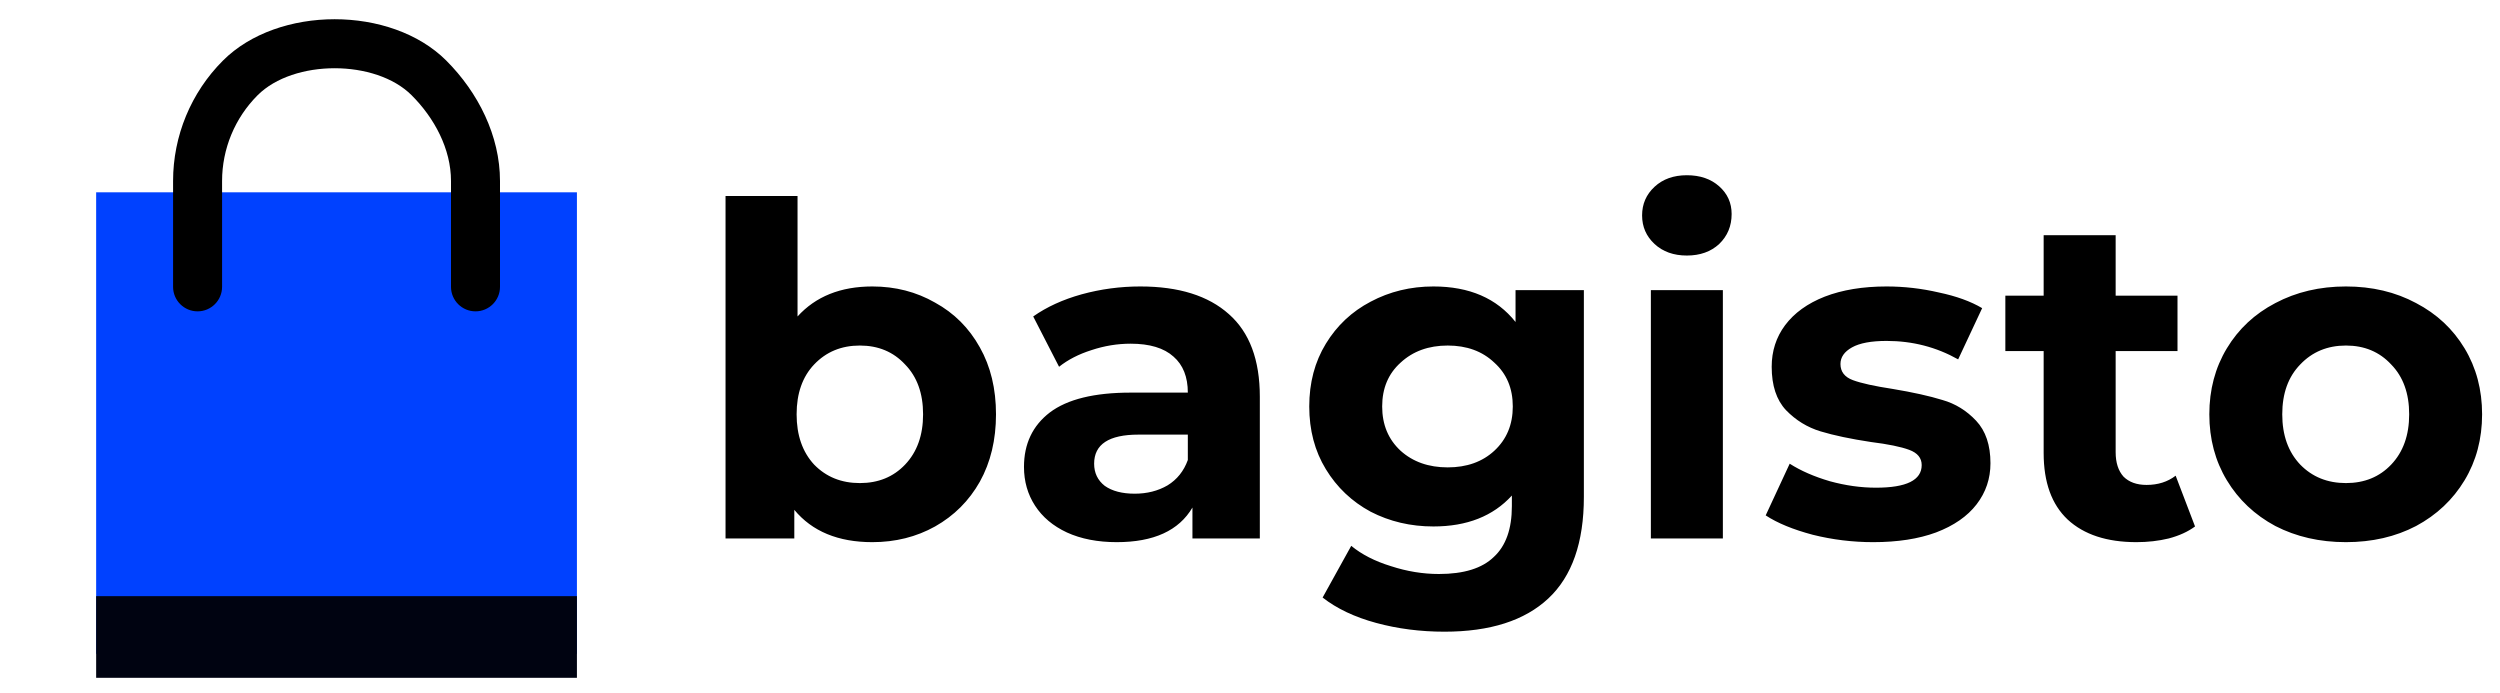
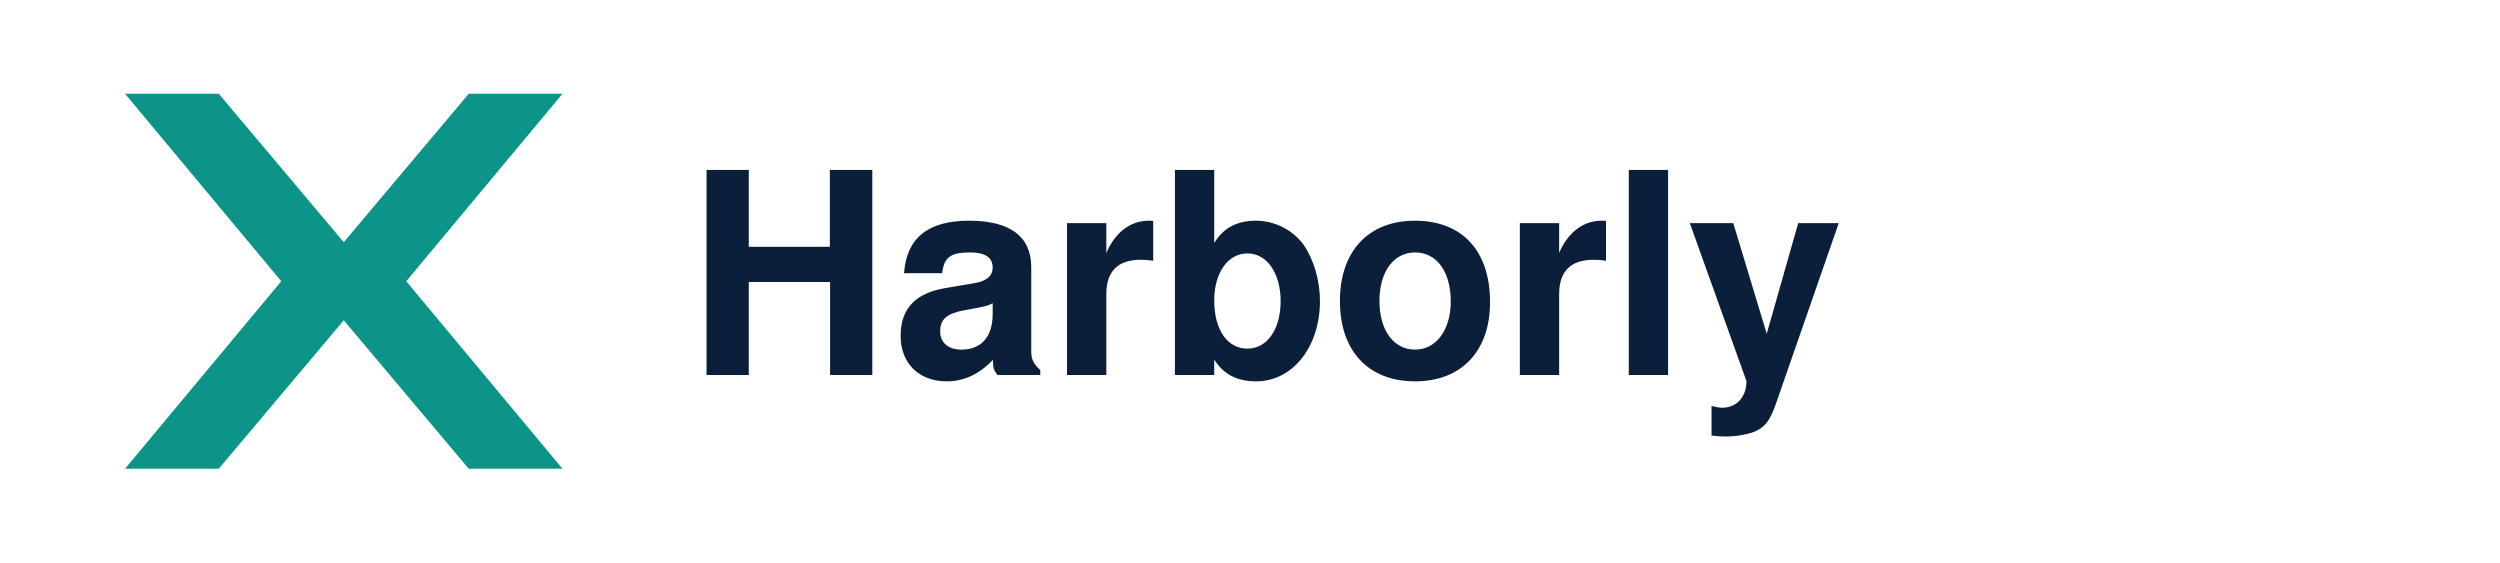
- <svg xmlns="http://www.w3.org/2000/svg" width="130" height="36" viewBox="0 0 130 36" fill="none">
-   <rect x="5" y="10" width="25" height="24" fill="#0041FF" />
-   <path fill-rule="evenodd" clip-rule="evenodd" d="M21.404 4.952C19.532 3.08 15.268 3.08 13.396 4.952C12.213 6.135 11.548 7.74 11.548 9.413V14.916C11.548 15.619 10.977 16.19 10.274 16.19C9.57 16.19 9 15.619 9 14.916V9.413C9 7.064 9.933 4.811 11.594 3.15C14.461 0.283 20.339 0.283 23.206 3.15C24.867 4.811 26 7.064 26 9.413V14.916C26 15.619 25.43 16.19 24.726 16.19C24.023 16.19 23.452 15.619 23.452 14.916V9.413C23.452 7.74 22.588 6.135 21.404 4.952Z" fill="black" />
-   <rect x="5" y="31" width="25" height="4.246" fill="#000311" />
-   <path d="M45.36 14.896C46.56 14.896 47.648 15.176 48.624 15.736C49.616 16.28 50.392 17.056 50.952 18.064C51.512 19.056 51.792 20.216 51.792 21.544C51.792 22.872 51.512 24.04 50.952 25.048C50.392 26.04 49.616 26.816 48.624 27.376C47.648 27.92 46.56 28.192 45.36 28.192C43.584 28.192 42.232 27.632 41.304 26.512V28H37.728V10.192H41.472V16.456C42.416 15.416 43.712 14.896 45.36 14.896ZM44.712 25.12C45.672 25.12 46.456 24.8 47.064 24.16C47.688 23.504 48 22.632 48 21.544C48 20.456 47.688 19.592 47.064 18.952C46.456 18.296 45.672 17.968 44.712 17.968C43.752 17.968 42.96 18.296 42.336 18.952C41.728 19.592 41.424 20.456 41.424 21.544C41.424 22.632 41.728 23.504 42.336 24.16C42.96 24.8 43.752 25.12 44.712 25.12ZM59.295 14.896C61.295 14.896 62.831 15.376 63.903 16.336C64.975 17.28 65.511 18.712 65.511 20.632V28H62.007V26.392C61.303 27.592 59.991 28.192 58.071 28.192C57.079 28.192 56.215 28.024 55.479 27.688C54.759 27.352 54.207 26.888 53.823 26.296C53.439 25.704 53.247 25.032 53.247 24.28C53.247 23.08 53.695 22.136 54.591 21.448C55.503 20.76 56.903 20.416 58.791 20.416H61.767C61.767 19.6 61.519 18.976 61.023 18.544C60.527 18.096 59.783 17.872 58.791 17.872C58.103 17.872 57.423 17.984 56.751 18.208C56.095 18.416 55.535 18.704 55.071 19.072L53.727 16.456C54.431 15.96 55.271 15.576 56.247 15.304C57.239 15.032 58.255 14.896 59.295 14.896ZM59.007 25.672C59.647 25.672 60.215 25.528 60.711 25.24C61.207 24.936 61.559 24.496 61.767 23.92V22.6H59.199C57.663 22.6 56.895 23.104 56.895 24.112C56.895 24.592 57.079 24.976 57.447 25.264C57.831 25.536 58.351 25.672 59.007 25.672ZM82.361 15.088V25.84C82.361 28.208 81.745 29.968 80.513 31.12C79.281 32.272 77.481 32.848 75.112 32.848C73.865 32.848 72.68 32.696 71.561 32.392C70.441 32.088 69.513 31.648 68.776 31.072L70.264 28.384C70.808 28.832 71.496 29.184 72.329 29.44C73.16 29.712 73.993 29.848 74.825 29.848C76.121 29.848 77.073 29.552 77.68 28.96C78.305 28.384 78.617 27.504 78.617 26.32V25.768C77.641 26.84 76.281 27.376 74.537 27.376C73.353 27.376 72.264 27.12 71.272 26.608C70.296 26.08 69.52 25.344 68.945 24.4C68.368 23.456 68.081 22.368 68.081 21.136C68.081 19.904 68.368 18.816 68.945 17.872C69.52 16.928 70.296 16.2 71.272 15.688C72.264 15.16 73.353 14.896 74.537 14.896C76.409 14.896 77.832 15.512 78.808 16.744V15.088H82.361ZM75.281 24.304C76.272 24.304 77.081 24.016 77.704 23.44C78.344 22.848 78.665 22.08 78.665 21.136C78.665 20.192 78.344 19.432 77.704 18.856C77.081 18.264 76.272 17.968 75.281 17.968C74.288 17.968 73.472 18.264 72.832 18.856C72.192 19.432 71.873 20.192 71.873 21.136C71.873 22.08 72.192 22.848 72.832 23.44C73.472 24.016 74.288 24.304 75.281 24.304ZM85.845 15.088H89.589V28H85.845V15.088ZM87.717 13.288C87.029 13.288 86.469 13.088 86.037 12.688C85.605 12.288 85.389 11.792 85.389 11.2C85.389 10.608 85.605 10.112 86.037 9.712C86.469 9.312 87.029 9.112 87.717 9.112C88.405 9.112 88.965 9.304 89.397 9.688C89.829 10.072 90.045 10.552 90.045 11.128C90.045 11.752 89.829 12.272 89.397 12.688C88.965 13.088 88.405 13.288 87.717 13.288ZM97.408 28.192C96.336 28.192 95.288 28.064 94.264 27.808C93.24 27.536 92.424 27.2 91.816 26.8L93.064 24.112C93.64 24.48 94.336 24.784 95.152 25.024C95.968 25.248 96.768 25.36 97.552 25.36C99.136 25.36 99.928 24.968 99.928 24.184C99.928 23.816 99.712 23.552 99.28 23.392C98.848 23.232 98.184 23.096 97.288 22.984C96.232 22.824 95.36 22.64 94.672 22.432C93.984 22.224 93.384 21.856 92.872 21.328C92.376 20.8 92.128 20.048 92.128 19.072C92.128 18.256 92.36 17.536 92.824 16.912C93.304 16.272 93.992 15.776 94.888 15.424C95.8 15.072 96.872 14.896 98.104 14.896C99.016 14.896 99.92 15 100.816 15.208C101.728 15.4 102.48 15.672 103.072 16.024L101.824 18.688C100.688 18.048 99.448 17.728 98.104 17.728C97.304 17.728 96.704 17.84 96.304 18.064C95.904 18.288 95.704 18.576 95.704 18.928C95.704 19.328 95.92 19.608 96.352 19.768C96.784 19.928 97.472 20.08 98.416 20.224C99.472 20.4 100.336 20.592 101.008 20.8C101.68 20.992 102.264 21.352 102.76 21.88C103.256 22.408 103.504 23.144 103.504 24.088C103.504 24.888 103.264 25.6 102.784 26.224C102.304 26.848 101.6 27.336 100.672 27.688C99.76 28.024 98.672 28.192 97.408 28.192ZM114.142 27.376C113.774 27.648 113.318 27.856 112.774 28C112.246 28.128 111.686 28.192 111.094 28.192C109.558 28.192 108.366 27.8 107.518 27.016C106.686 26.232 106.27 25.08 106.27 23.56V18.256H104.278V15.376H106.27V12.232H110.014V15.376H113.23V18.256H110.014V23.512C110.014 24.056 110.15 24.48 110.422 24.784C110.71 25.072 111.11 25.216 111.622 25.216C112.214 25.216 112.718 25.056 113.134 24.736L114.142 27.376ZM121.989 28.192C120.629 28.192 119.405 27.912 118.317 27.352C117.245 26.776 116.405 25.984 115.797 24.976C115.189 23.968 114.885 22.824 114.885 21.544C114.885 20.264 115.189 19.12 115.797 18.112C116.405 17.104 117.245 16.32 118.317 15.76C119.405 15.184 120.629 14.896 121.989 14.896C123.349 14.896 124.565 15.184 125.637 15.76C126.709 16.32 127.549 17.104 128.157 18.112C128.765 19.12 129.069 20.264 129.069 21.544C129.069 22.824 128.765 23.968 128.157 24.976C127.549 25.984 126.709 26.776 125.637 27.352C124.565 27.912 123.349 28.192 121.989 28.192ZM121.989 25.12C122.949 25.12 123.733 24.8 124.341 24.16C124.965 23.504 125.277 22.632 125.277 21.544C125.277 20.456 124.965 19.592 124.341 18.952C123.733 18.296 122.949 17.968 121.989 17.968C121.029 17.968 120.237 18.296 119.613 18.952C118.989 19.592 118.677 20.456 118.677 21.544C118.677 22.632 118.989 23.504 119.613 24.16C120.237 24.8 121.029 25.12 121.989 25.12Z" fill="black" />
+ <svg xmlns="http://www.w3.org/2000/svg" width="160" height="36" viewBox="0 0 160 36" fill="none">
+   <path d="M8 6L18 18L8 30H14L22 20.5L30 30H36L26 18L36 6H30L22 15.5L14 6H8Z" fill="#0D9488" />
+   <text x="44" y="24" font-family="Segoe UI, Helvetica, Arial, sans-serif" font-size="18" font-weight="700" fill="#0B1F3A">Harborly</text>
</svg>
